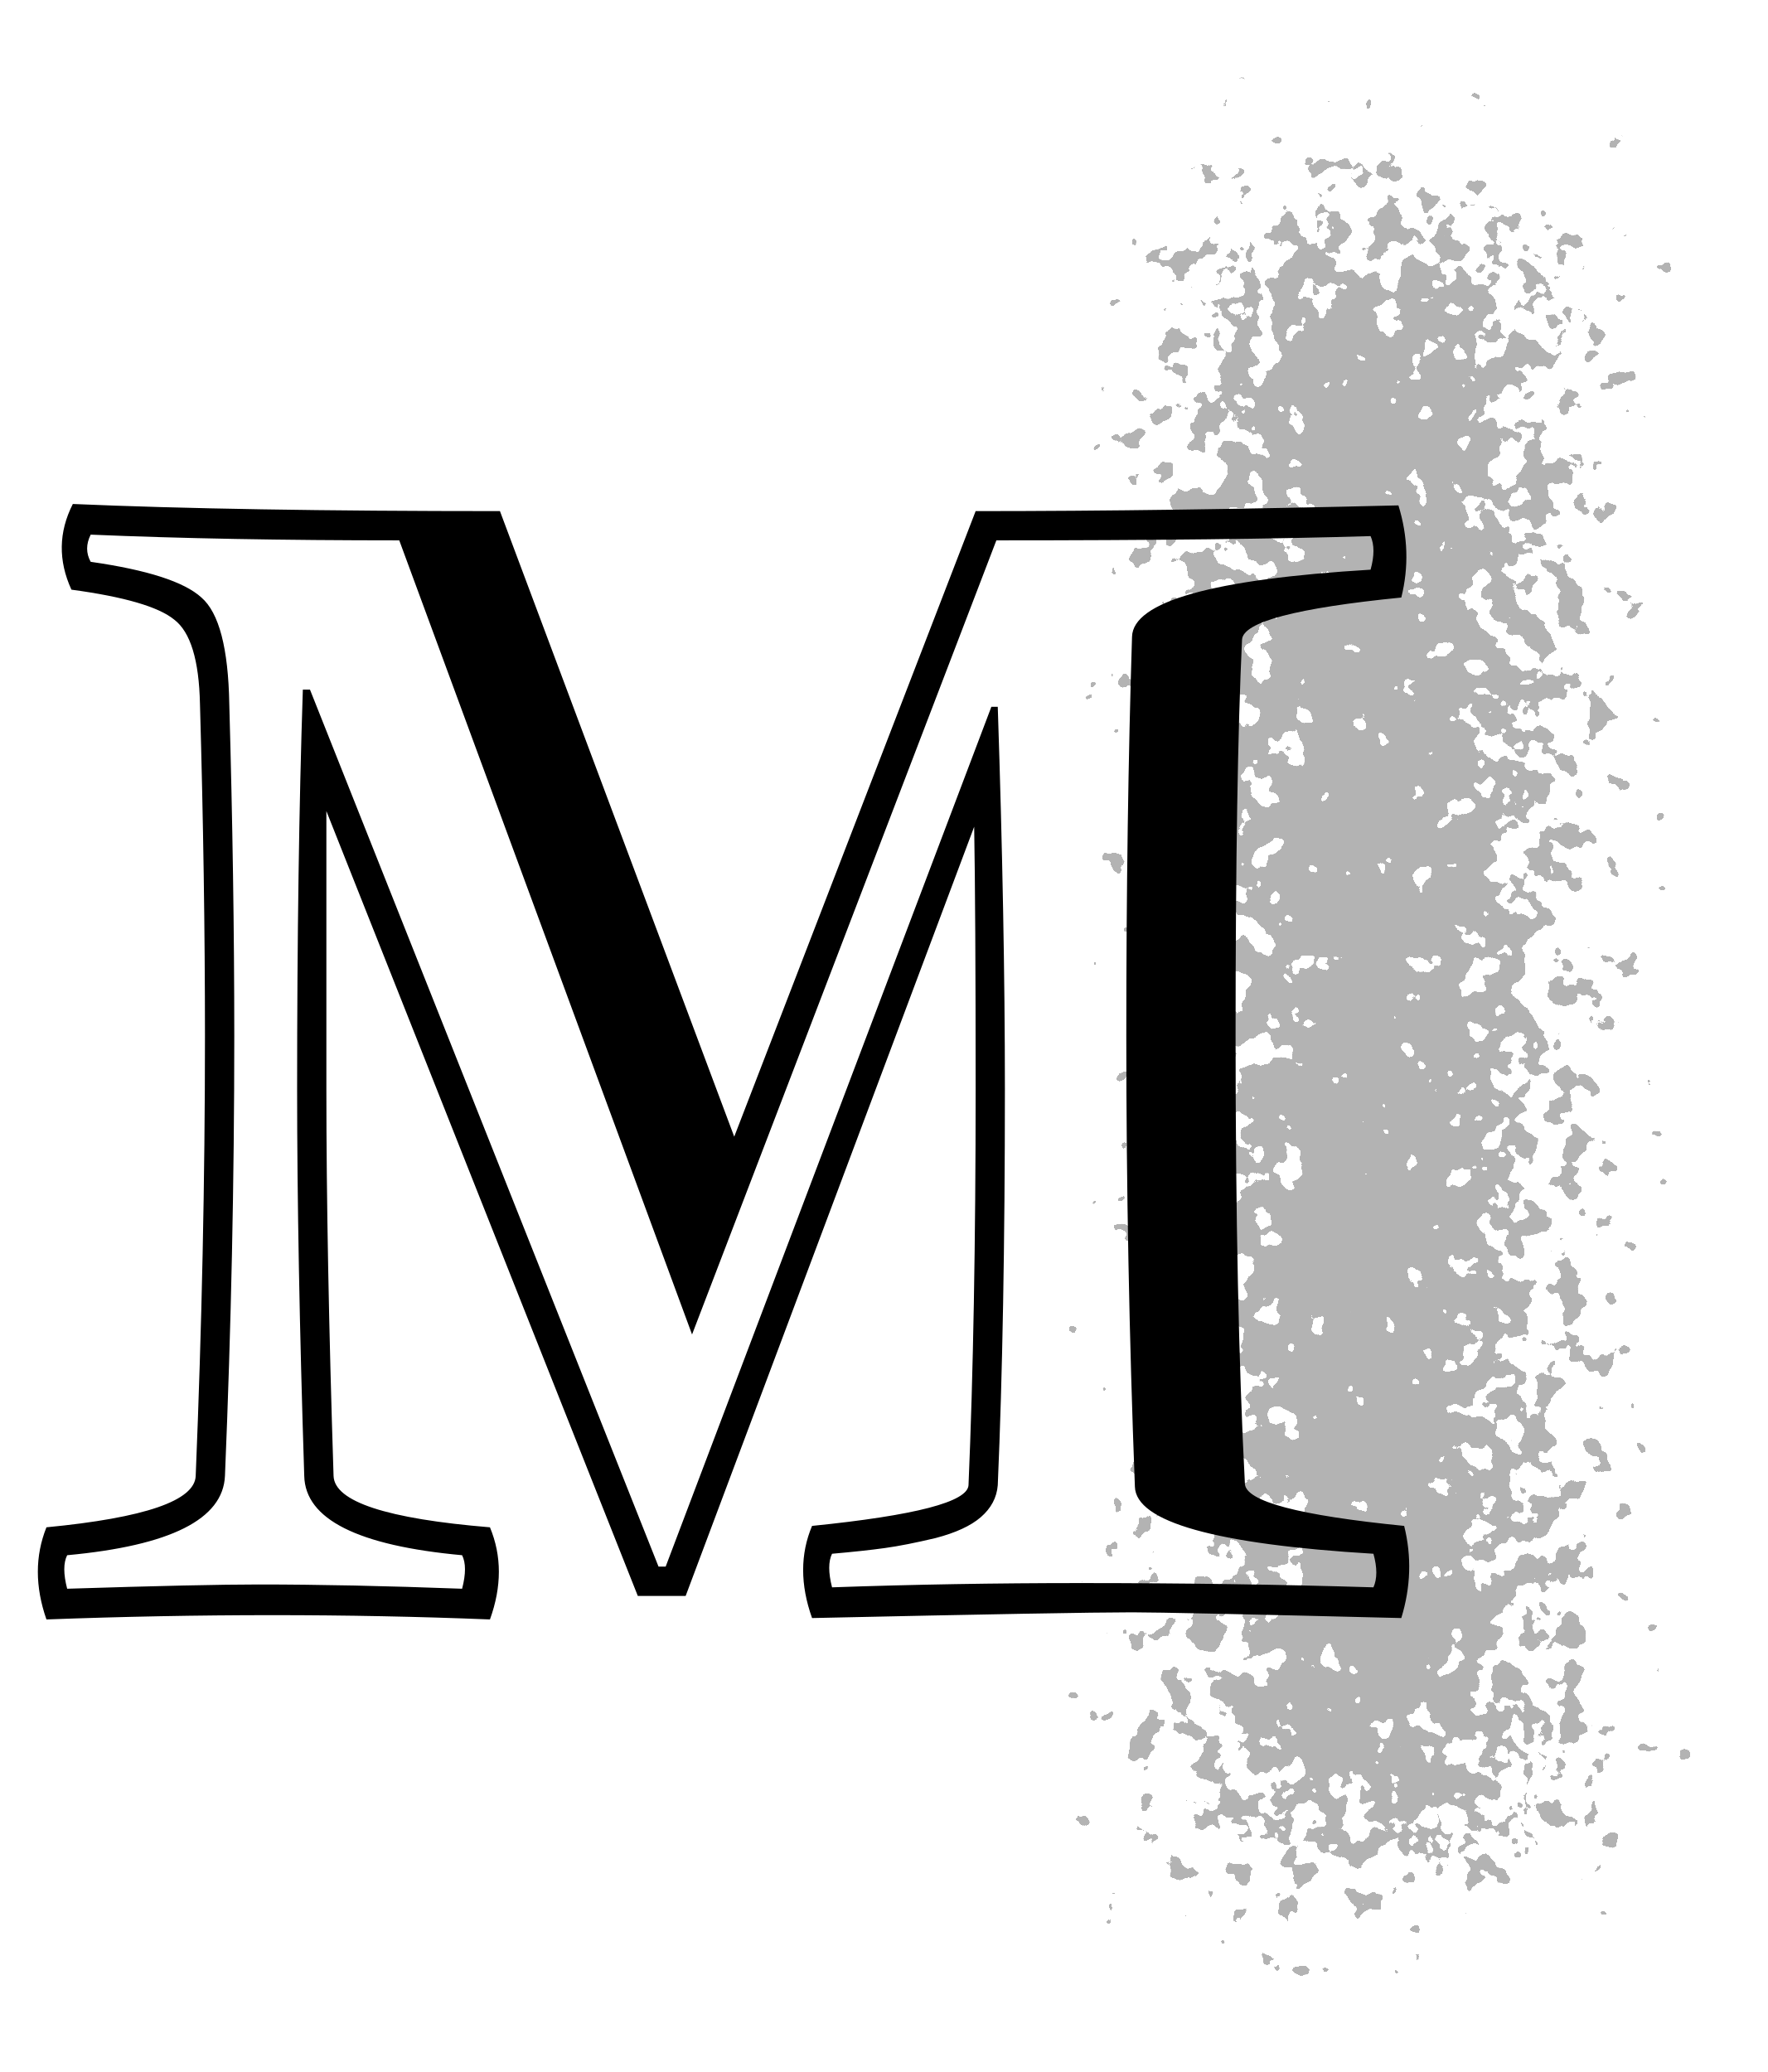
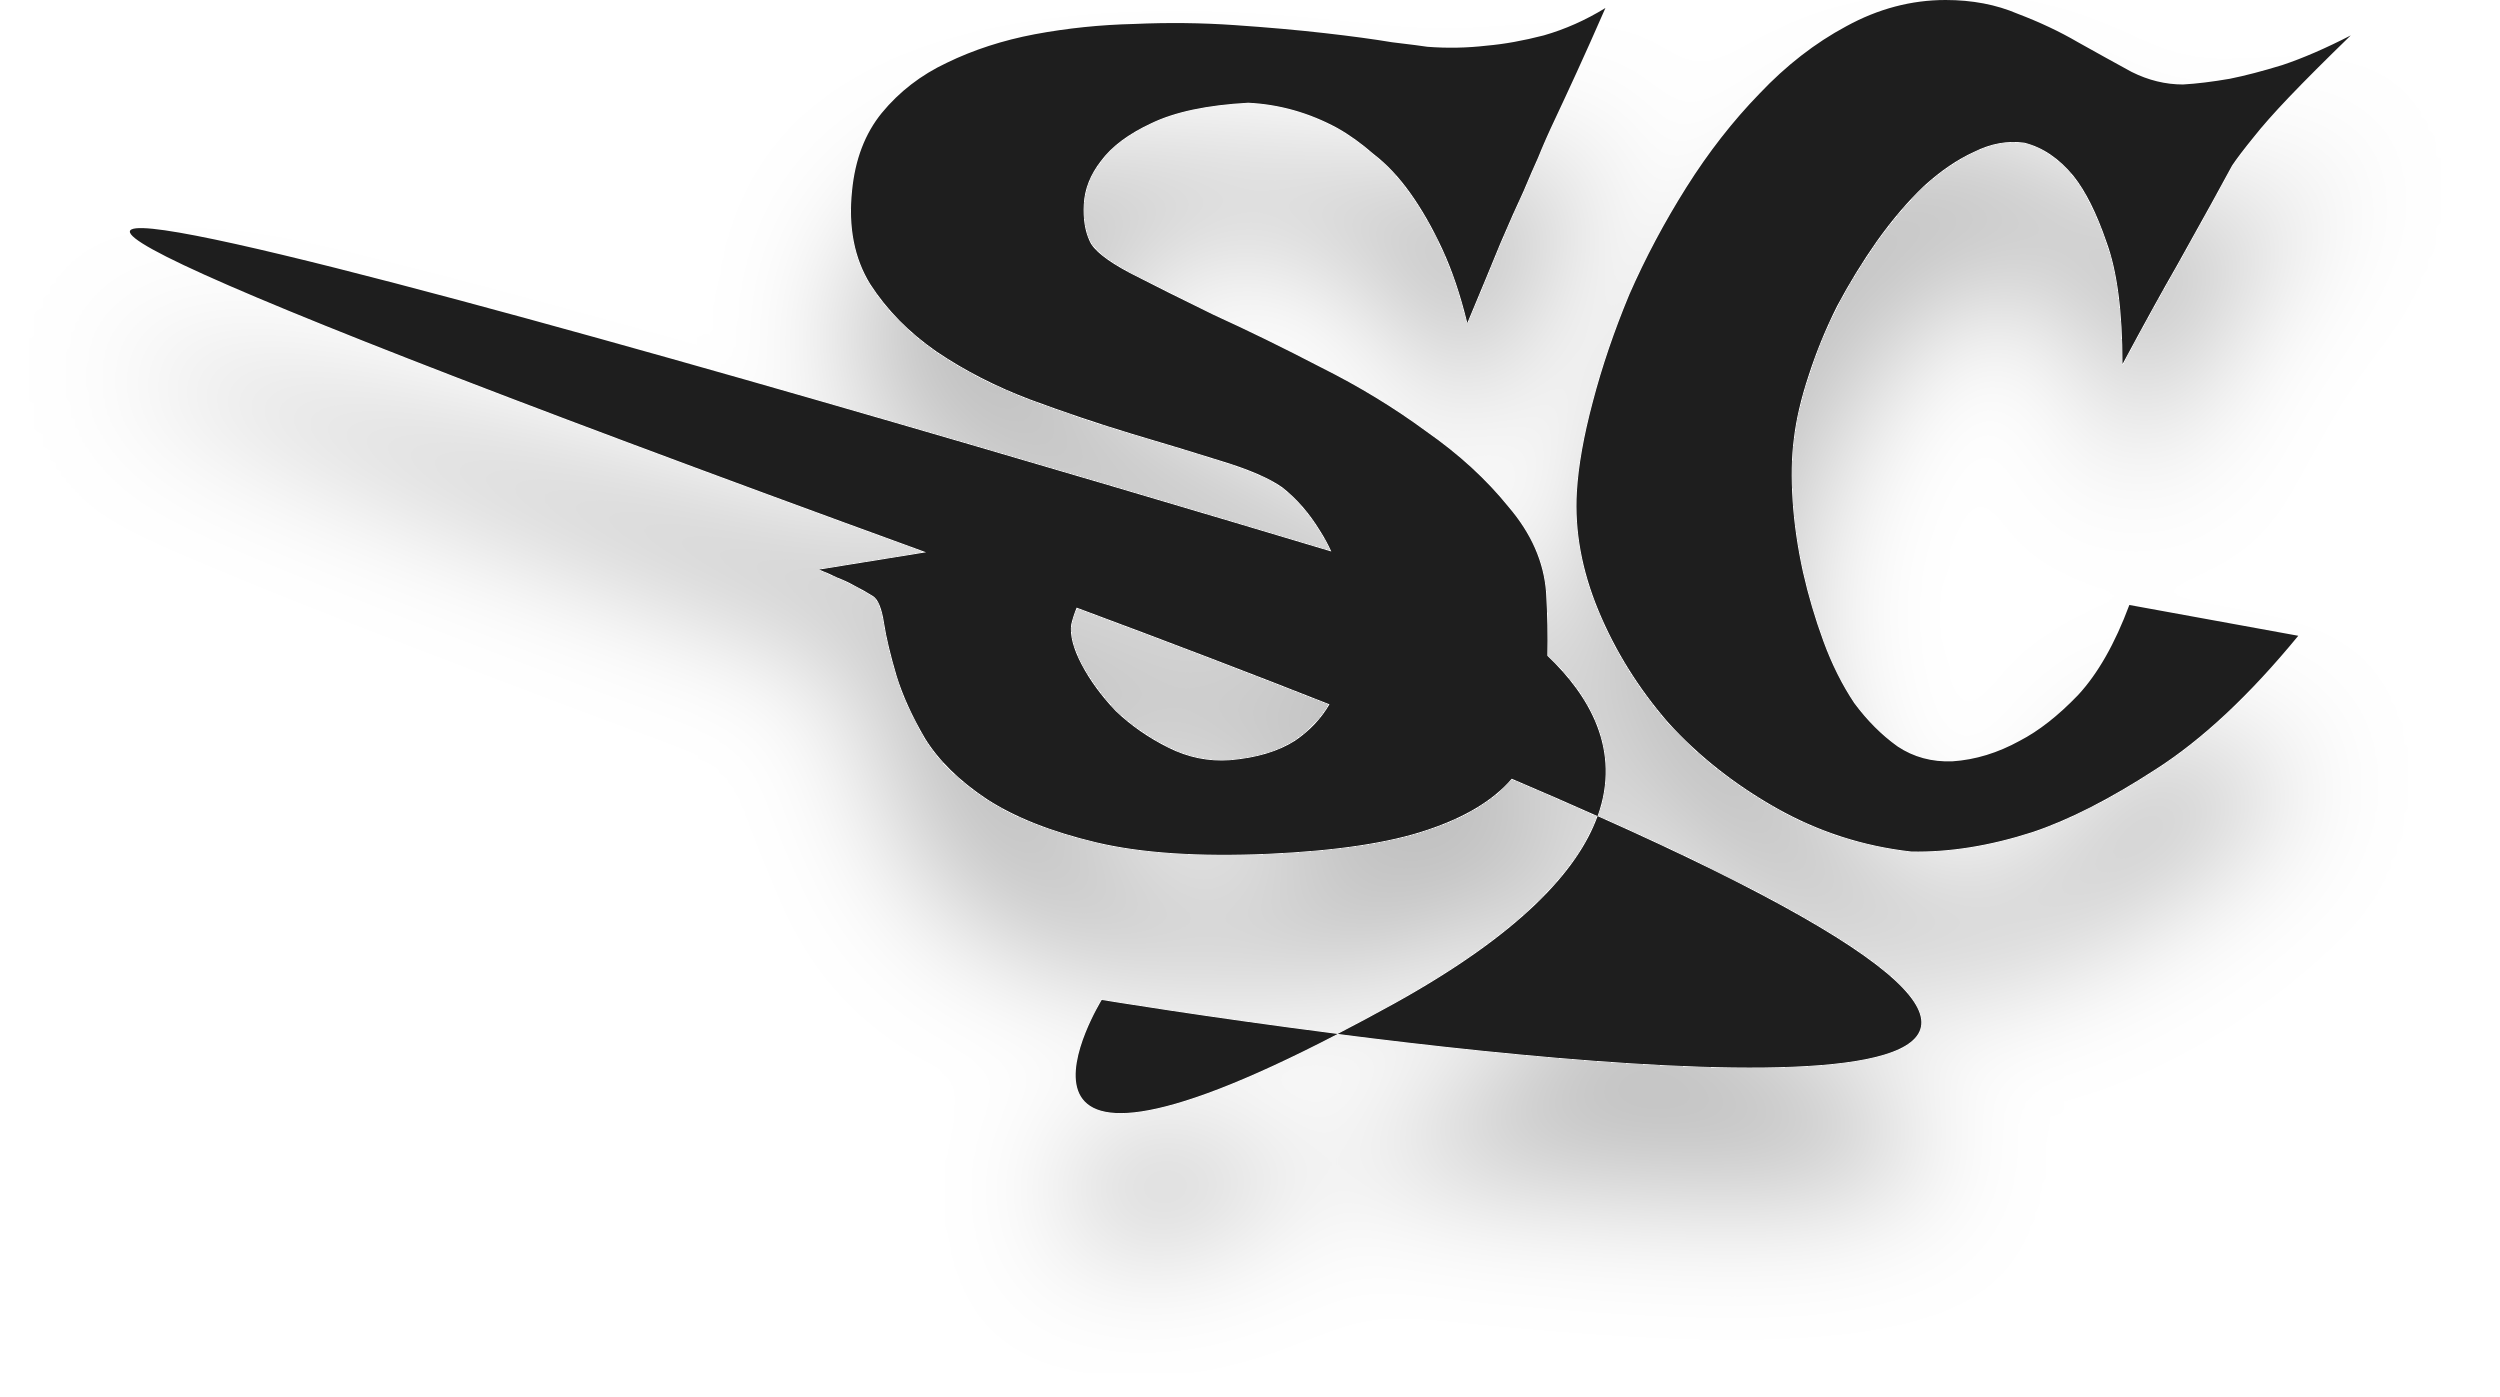
- <svg xmlns="http://www.w3.org/2000/svg" width="29" height="34" viewBox="0 0 29 34" fill="none">
-   <path d="M3.691 24.219C3.66 24.93 2.797 25.363 1.102 25.52C1.039 25.645 1.039 25.828 1.102 26.07C2.578 26.023 3.625 26 4.242 26C5.219 26 6.332 26.023 7.582 26.07C7.645 25.828 7.645 25.645 7.582 25.52C5.871 25.363 5.008 24.93 4.992 24.219C4.914 21.789 4.875 19.672 4.875 17.867C4.875 15.398 4.906 13.215 4.969 11.316H5.086L10.805 25.707H10.922L16.266 11.598H16.371C16.449 13.949 16.488 16.039 16.488 17.867C16.488 20.406 16.449 22.574 16.371 24.371C16.355 24.574 16.262 24.75 16.09 24.898C15.926 25.039 15.68 25.152 15.352 25.238C15.023 25.316 14.746 25.371 14.52 25.402C14.293 25.434 14.004 25.465 13.652 25.496C13.59 25.621 13.59 25.805 13.652 26.047C14.98 26 16.34 25.977 17.73 25.977C19.395 25.977 20.996 26 22.535 26.047C22.598 25.906 22.598 25.723 22.535 25.496C19.941 25.34 18.637 24.973 18.621 24.395C18.527 21.941 18.48 19.477 18.48 17C18.48 14.602 18.512 12.418 18.574 10.449C18.59 9.871 19.895 9.504 22.488 9.348C22.551 9.121 22.551 8.938 22.488 8.797C20.949 8.844 18.902 8.867 16.348 8.867L11.355 21.898L6.551 8.867C4.645 8.867 2.957 8.836 1.488 8.773C1.41 8.93 1.41 9.078 1.488 9.219C2.418 9.352 3.023 9.547 3.305 9.805C3.594 10.055 3.746 10.637 3.762 11.551C3.816 13.473 3.844 15.289 3.844 17C3.844 19.367 3.793 21.773 3.691 24.219ZM3.211 24.219C3.312 21.758 3.363 19.352 3.363 17C3.363 15.289 3.336 13.473 3.281 11.551C3.266 10.832 3.125 10.371 2.859 10.168C2.602 9.957 2.039 9.793 1.172 9.676C0.953 9.199 0.961 8.73 1.195 8.27C2.992 8.348 5.328 8.387 8.203 8.387L12.047 18.652L16.008 8.387C18.102 8.387 20.414 8.355 22.945 8.293C23.102 8.801 23.117 9.305 22.992 9.805C21.266 9.977 20.395 10.207 20.379 10.496C20.309 11.965 20.273 14.133 20.273 17C20.273 19.961 20.324 22.41 20.426 24.348C20.441 24.637 21.312 24.867 23.039 25.039C23.164 25.539 23.148 26.043 22.992 26.551C20.461 26.488 18.988 26.457 18.574 26.457C17.949 26.457 16.199 26.488 13.324 26.551C13.129 26.004 13.129 25.5 13.324 25.039C15.02 24.867 15.875 24.645 15.891 24.371C15.969 22.543 16.008 20.375 16.008 17.867C16.008 15.914 16 14.48 15.984 13.566L11.25 26.188H10.465L5.355 13.309V17.867C5.355 19.672 5.395 21.789 5.473 24.219C5.488 24.641 6.344 24.922 8.039 25.062C8.234 25.531 8.234 26.035 8.039 26.574C5.703 26.48 3.277 26.48 0.762 26.574C0.574 26.035 0.574 25.531 0.762 25.062C2.379 24.906 3.195 24.625 3.211 24.219Z" fill="black" />
-   <g filter="url(#filter0_g_2001_6)">
-     <rect x="20" y="4" width="5" height="26" fill="black" fill-opacity="0.3" />
+ <svg xmlns="http://www.w3.org/2000/svg" width="77" height="43" viewBox="0 0 77 43" fill="none">
+   <g filter="url(#filter0_d_2005_11)">
+     <path d="M33.933 30.798C33.96 30.802 37.122 31.324 41.199 31.846C29.567 37.887 33.933 30.798 33.933 30.798ZM49.206 25.136C70.683 34.709 52.454 33.285 41.199 31.846C41.751 31.559 42.34 31.247 42.966 30.899C46.793 28.773 48.596 26.831 49.206 25.136ZM49.447 0.246C49.119 0.996 48.826 1.652 48.568 2.215C48.31 2.777 48.088 3.258 47.9 3.656C47.689 4.101 47.514 4.5 47.373 4.852C47.256 5.109 47.103 5.461 46.916 5.906C46.728 6.305 46.494 6.832 46.213 7.488C45.955 8.121 45.615 8.941 45.193 9.949C44.982 9.082 44.725 8.32 44.42 7.664C44.115 7.008 43.787 6.434 43.435 5.941C43.084 5.449 42.709 5.051 42.31 4.746C41.936 4.418 41.56 4.148 41.185 3.938C40.318 3.469 39.404 3.211 38.443 3.164C37.178 3.234 36.181 3.445 35.455 3.797C34.752 4.125 34.236 4.512 33.908 4.957C33.58 5.379 33.404 5.824 33.381 6.293C33.357 6.738 33.416 7.113 33.557 7.418C33.674 7.699 34.084 8.027 34.787 8.402C35.514 8.777 36.381 9.211 37.389 9.703C38.42 10.172 39.522 10.711 40.693 11.32C41.865 11.906 42.943 12.563 43.928 13.289C44.935 13.992 45.779 14.766 46.459 15.609C47.162 16.43 47.549 17.309 47.619 18.246C47.66 18.936 47.672 19.586 47.658 20.197C48.945 21.419 49.939 23.098 49.206 25.136C48.383 24.769 47.503 24.385 46.562 23.985C45.998 24.644 45.132 25.169 43.963 25.559C42.791 25.957 41.162 26.203 39.076 26.297C36.92 26.391 35.15 26.273 33.767 25.945C32.385 25.617 31.26 25.172 30.392 24.609C29.549 24.047 28.916 23.426 28.494 22.746C28.096 22.067 27.803 21.422 27.615 20.812C27.428 20.18 27.299 19.641 27.229 19.195C27.158 18.727 27.041 18.445 26.877 18.352C26.689 18.234 26.502 18.129 26.314 18.035C26.15 17.942 25.974 17.859 25.787 17.789C25.6 17.695 25.412 17.613 25.225 17.543L28.523 17.01C-26.818 -3.136 26.808 12.728 41.005 16.986C40.904 16.766 40.789 16.553 40.658 16.348C40.33 15.809 39.943 15.363 39.498 15.012C39.1 14.73 38.478 14.461 37.635 14.203C36.815 13.945 35.889 13.664 34.857 13.359C33.85 13.055 32.806 12.703 31.729 12.305C30.674 11.906 29.713 11.414 28.846 10.828C28.002 10.242 27.322 9.551 26.807 8.754C26.314 7.957 26.127 6.996 26.244 5.871C26.338 4.91 26.643 4.113 27.158 3.48C27.697 2.824 28.365 2.309 29.162 1.934C29.982 1.535 30.885 1.242 31.869 1.055C32.877 0.867 33.897 0.762 34.928 0.738C35.982 0.691 37.014 0.703 38.021 0.773C39.053 0.844 39.979 0.926 40.799 1.02C41.619 1.113 42.311 1.207 42.873 1.301C43.458 1.371 43.822 1.418 43.963 1.441C44.572 1.488 45.182 1.477 45.791 1.406C46.33 1.359 46.916 1.254 47.549 1.09C48.205 0.902 48.838 0.621 49.447 0.246ZM59.924 0C60.744 0 61.483 0.141 62.139 0.422C62.818 0.68 63.44 0.973 64.002 1.301C64.588 1.629 65.139 1.934 65.654 2.215C66.17 2.473 66.697 2.602 67.236 2.602C67.658 2.578 68.139 2.519 68.678 2.426C69.146 2.332 69.686 2.191 70.295 2.004C70.928 1.793 71.631 1.488 72.404 1.09C71.631 1.84 70.998 2.473 70.506 2.988C70.037 3.48 69.674 3.891 69.416 4.219C69.111 4.594 68.889 4.887 68.748 5.098L68.115 6.258C67.857 6.727 67.506 7.359 67.061 8.156C66.615 8.93 66.053 9.949 65.373 11.215C65.373 9.598 65.209 8.344 64.881 7.453C64.576 6.563 64.236 5.883 63.861 5.414C63.416 4.875 62.912 4.535 62.35 4.395C61.834 4.324 61.318 4.418 60.803 4.676C60.287 4.91 59.771 5.262 59.256 5.73C58.764 6.199 58.283 6.762 57.814 7.418C57.369 8.051 56.959 8.719 56.584 9.422C56.232 10.125 55.939 10.84 55.705 11.566C55.471 12.27 55.318 12.926 55.248 13.535C55.178 14.074 55.166 14.707 55.213 15.434C55.26 16.137 55.365 16.863 55.529 17.613C55.693 18.34 55.904 19.055 56.162 19.758C56.42 20.461 56.736 21.094 57.111 21.656C57.51 22.195 57.955 22.641 58.447 22.992C58.939 23.32 59.502 23.473 60.135 23.449C60.838 23.402 61.529 23.191 62.209 22.816C62.795 22.512 63.393 22.043 64.002 21.41C64.611 20.754 65.139 19.828 65.584 18.633L70.787 19.582C69.287 21.41 67.822 22.781 66.392 23.695C64.986 24.609 63.721 25.254 62.596 25.629C61.283 26.051 60.041 26.25 58.869 26.227C57.393 26.062 56.01 25.617 54.721 24.891C53.432 24.164 52.318 23.285 51.381 22.254C50.467 21.199 49.752 20.051 49.236 18.809C48.721 17.567 48.498 16.348 48.568 15.152C48.615 14.355 48.779 13.43 49.06 12.375C49.342 11.297 49.717 10.195 50.185 9.07C50.678 7.945 51.264 6.844 51.943 5.766C52.623 4.688 53.373 3.727 54.193 2.883C55.014 2.016 55.904 1.324 56.865 0.809C57.849 0.27 58.869 7.05065e-05 59.924 0ZM33.16 18.715C33.088 18.894 33.032 19.066 32.994 19.23C32.947 19.558 33.053 19.969 33.31 20.461C33.568 20.953 33.92 21.434 34.365 21.902C34.834 22.348 35.373 22.723 35.982 23.027C36.592 23.332 37.225 23.461 37.881 23.414C38.701 23.344 39.369 23.144 39.885 22.816C40.34 22.506 40.694 22.131 40.948 21.693C38.62 20.773 36.031 19.782 33.16 18.715Z" fill="#1E1E1E" />
  </g>
  <defs>
-     <filter id="filter0_g_2001_6" x="16" y="0" width="13" height="34" filterUnits="userSpaceOnUse" color-interpolation-filters="sRGB">
+     <filter id="filter0_d_2005_11" x="0" y="0" width="76.404" height="42.284" filterUnits="userSpaceOnUse" color-interpolation-filters="sRGB">
      <feFlood flood-opacity="0" result="BackgroundImageFix" />
-       <feBlend mode="normal" in="SourceGraphic" in2="BackgroundImageFix" result="shape" />
-       <feTurbulence type="fractalNoise" baseFrequency="2 2" numOctaves="3" seed="4883" />
-       <feDisplacementMap in="shape" scale="8" xChannelSelector="R" yChannelSelector="G" result="displacedImage" width="100%" height="100%" />
-       <feMerge result="effect1_texture_2001_6">
-         <feMergeNode in="displacedImage" />
-       </feMerge>
+       <feColorMatrix in="SourceAlpha" type="matrix" values="0 0 0 0 0 0 0 0 0 0 0 0 0 0 0 0 0 0 127 0" result="hardAlpha" />
+       <feOffset dy="4" />
+       <feGaussianBlur stdDeviation="2" />
+       <feComposite in2="hardAlpha" operator="out" />
+       <feColorMatrix type="matrix" values="0 0 0 0 0 0 0 0 0 0 0 0 0 0 0 0 0 0 0.25 0" />
+       <feBlend mode="normal" in2="BackgroundImageFix" result="effect1_dropShadow_2005_11" />
+       <feBlend mode="normal" in="SourceGraphic" in2="effect1_dropShadow_2005_11" result="shape" />
    </filter>
  </defs>
</svg>
